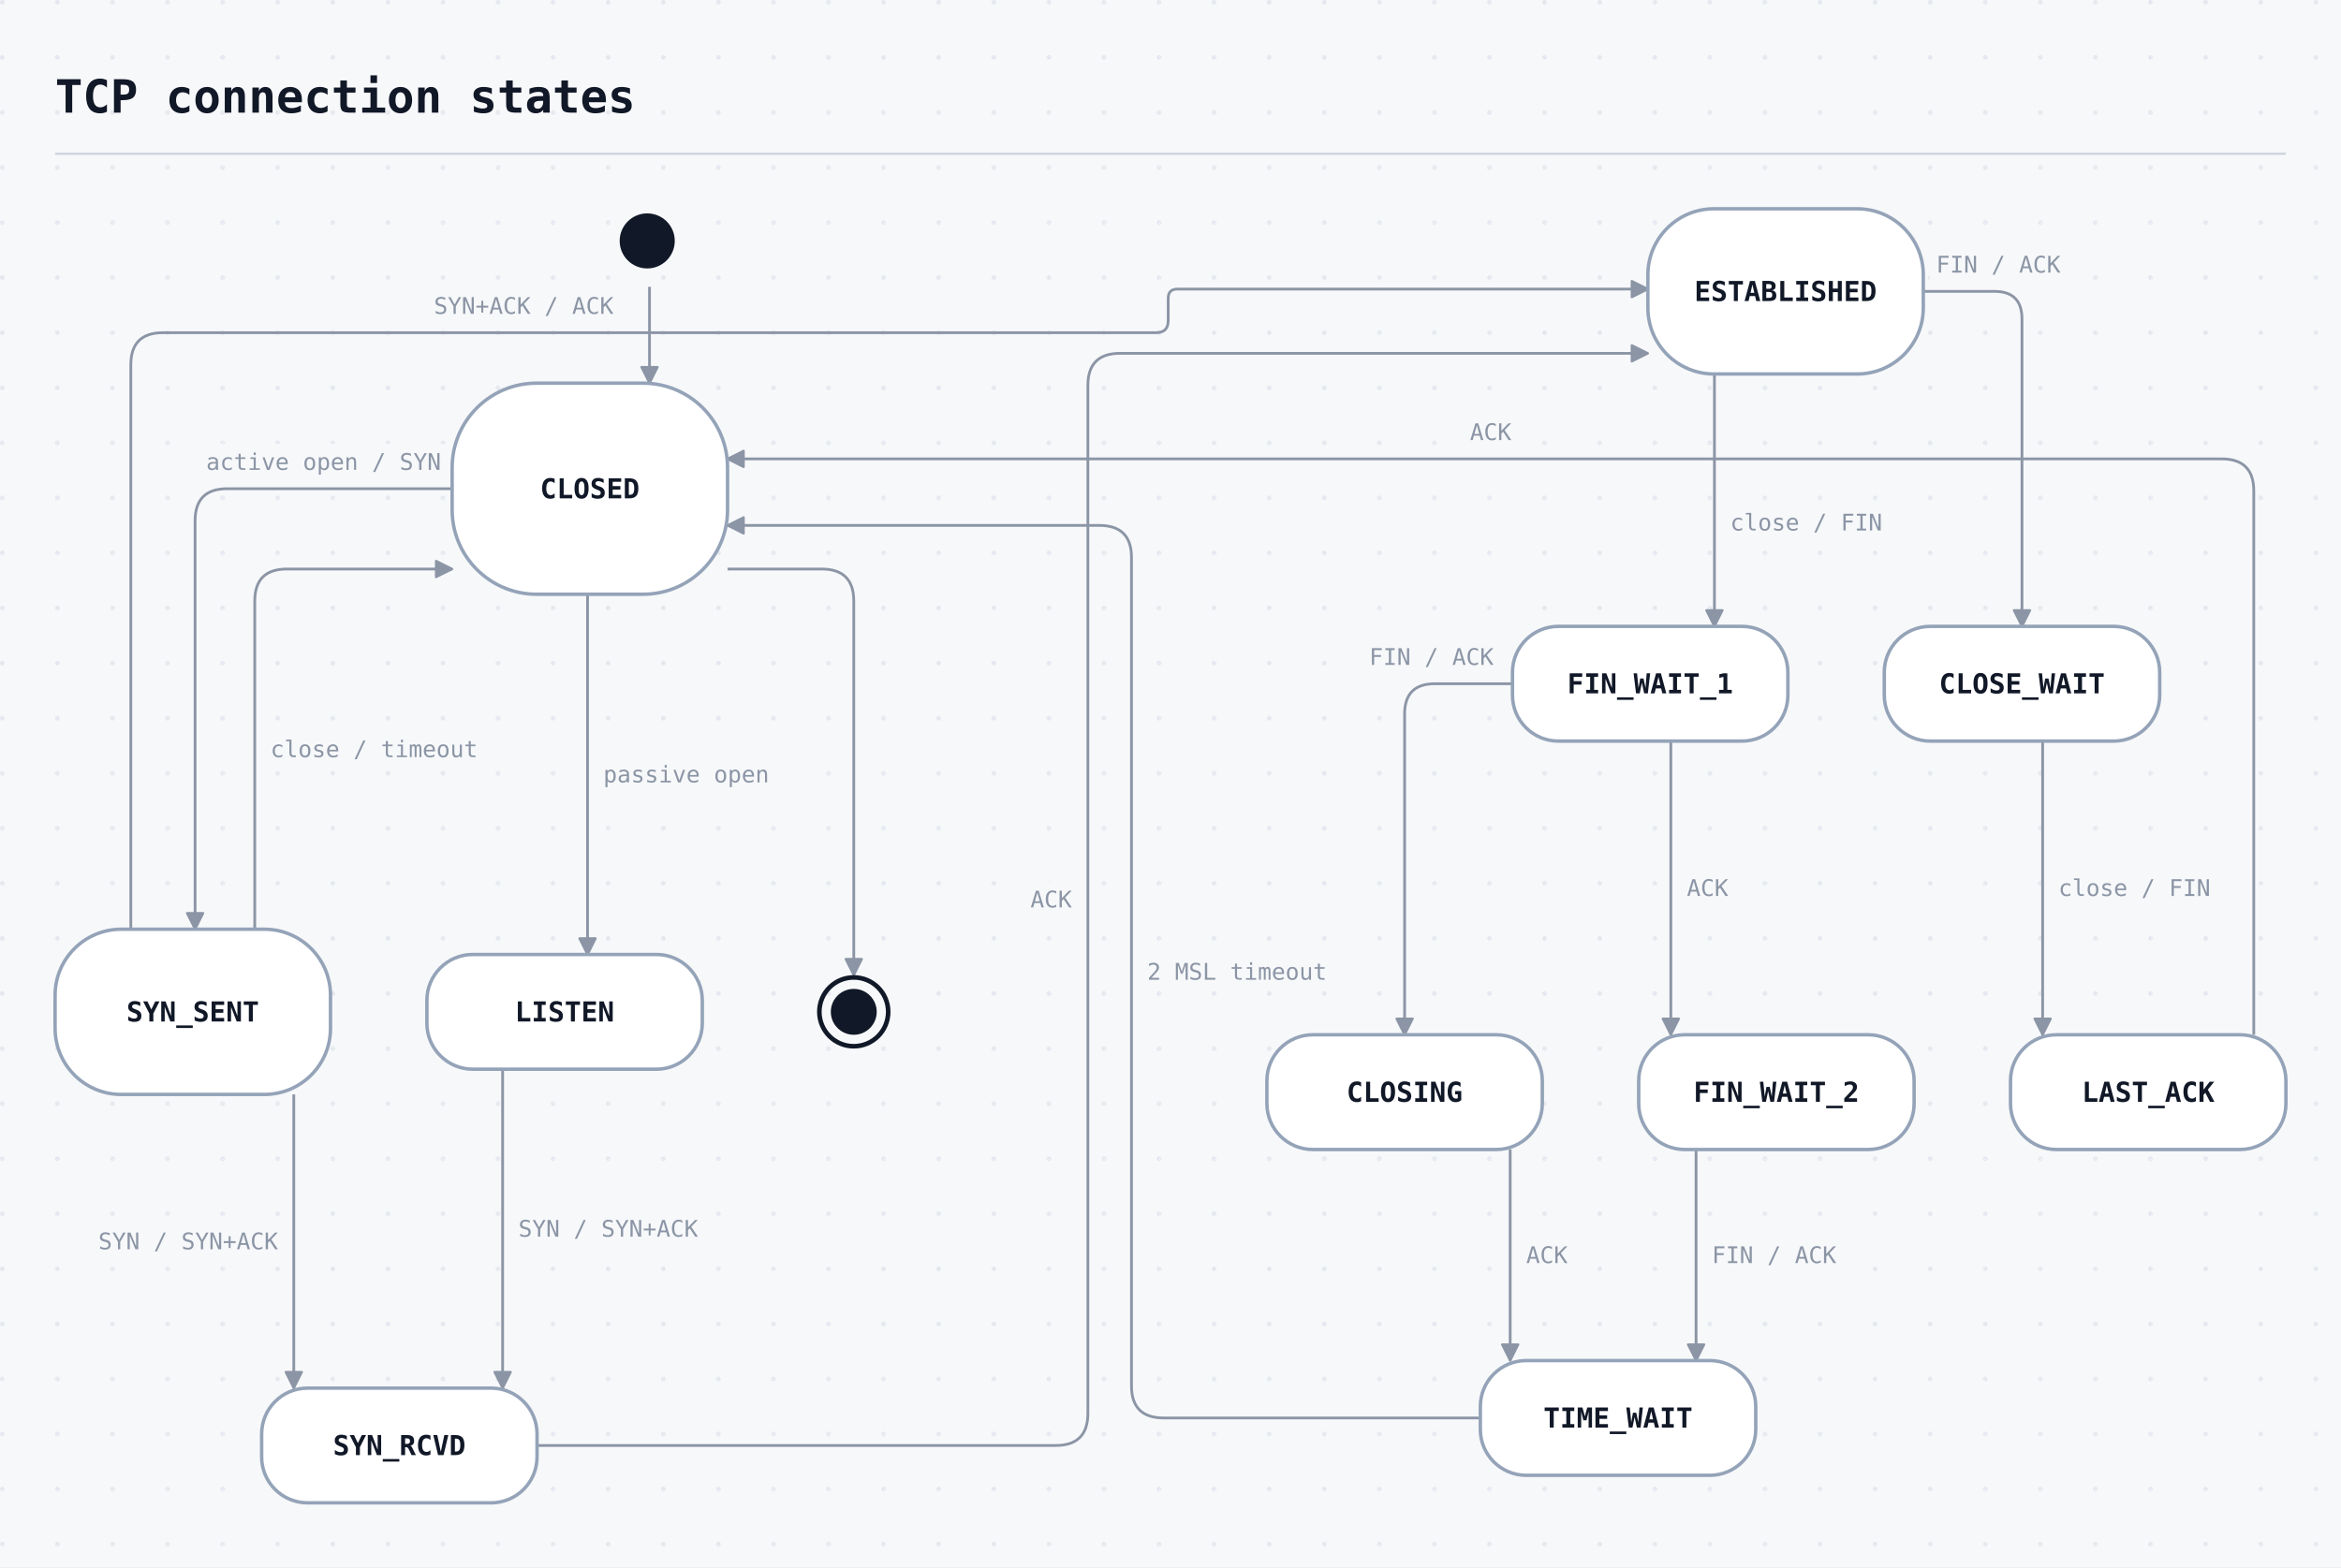
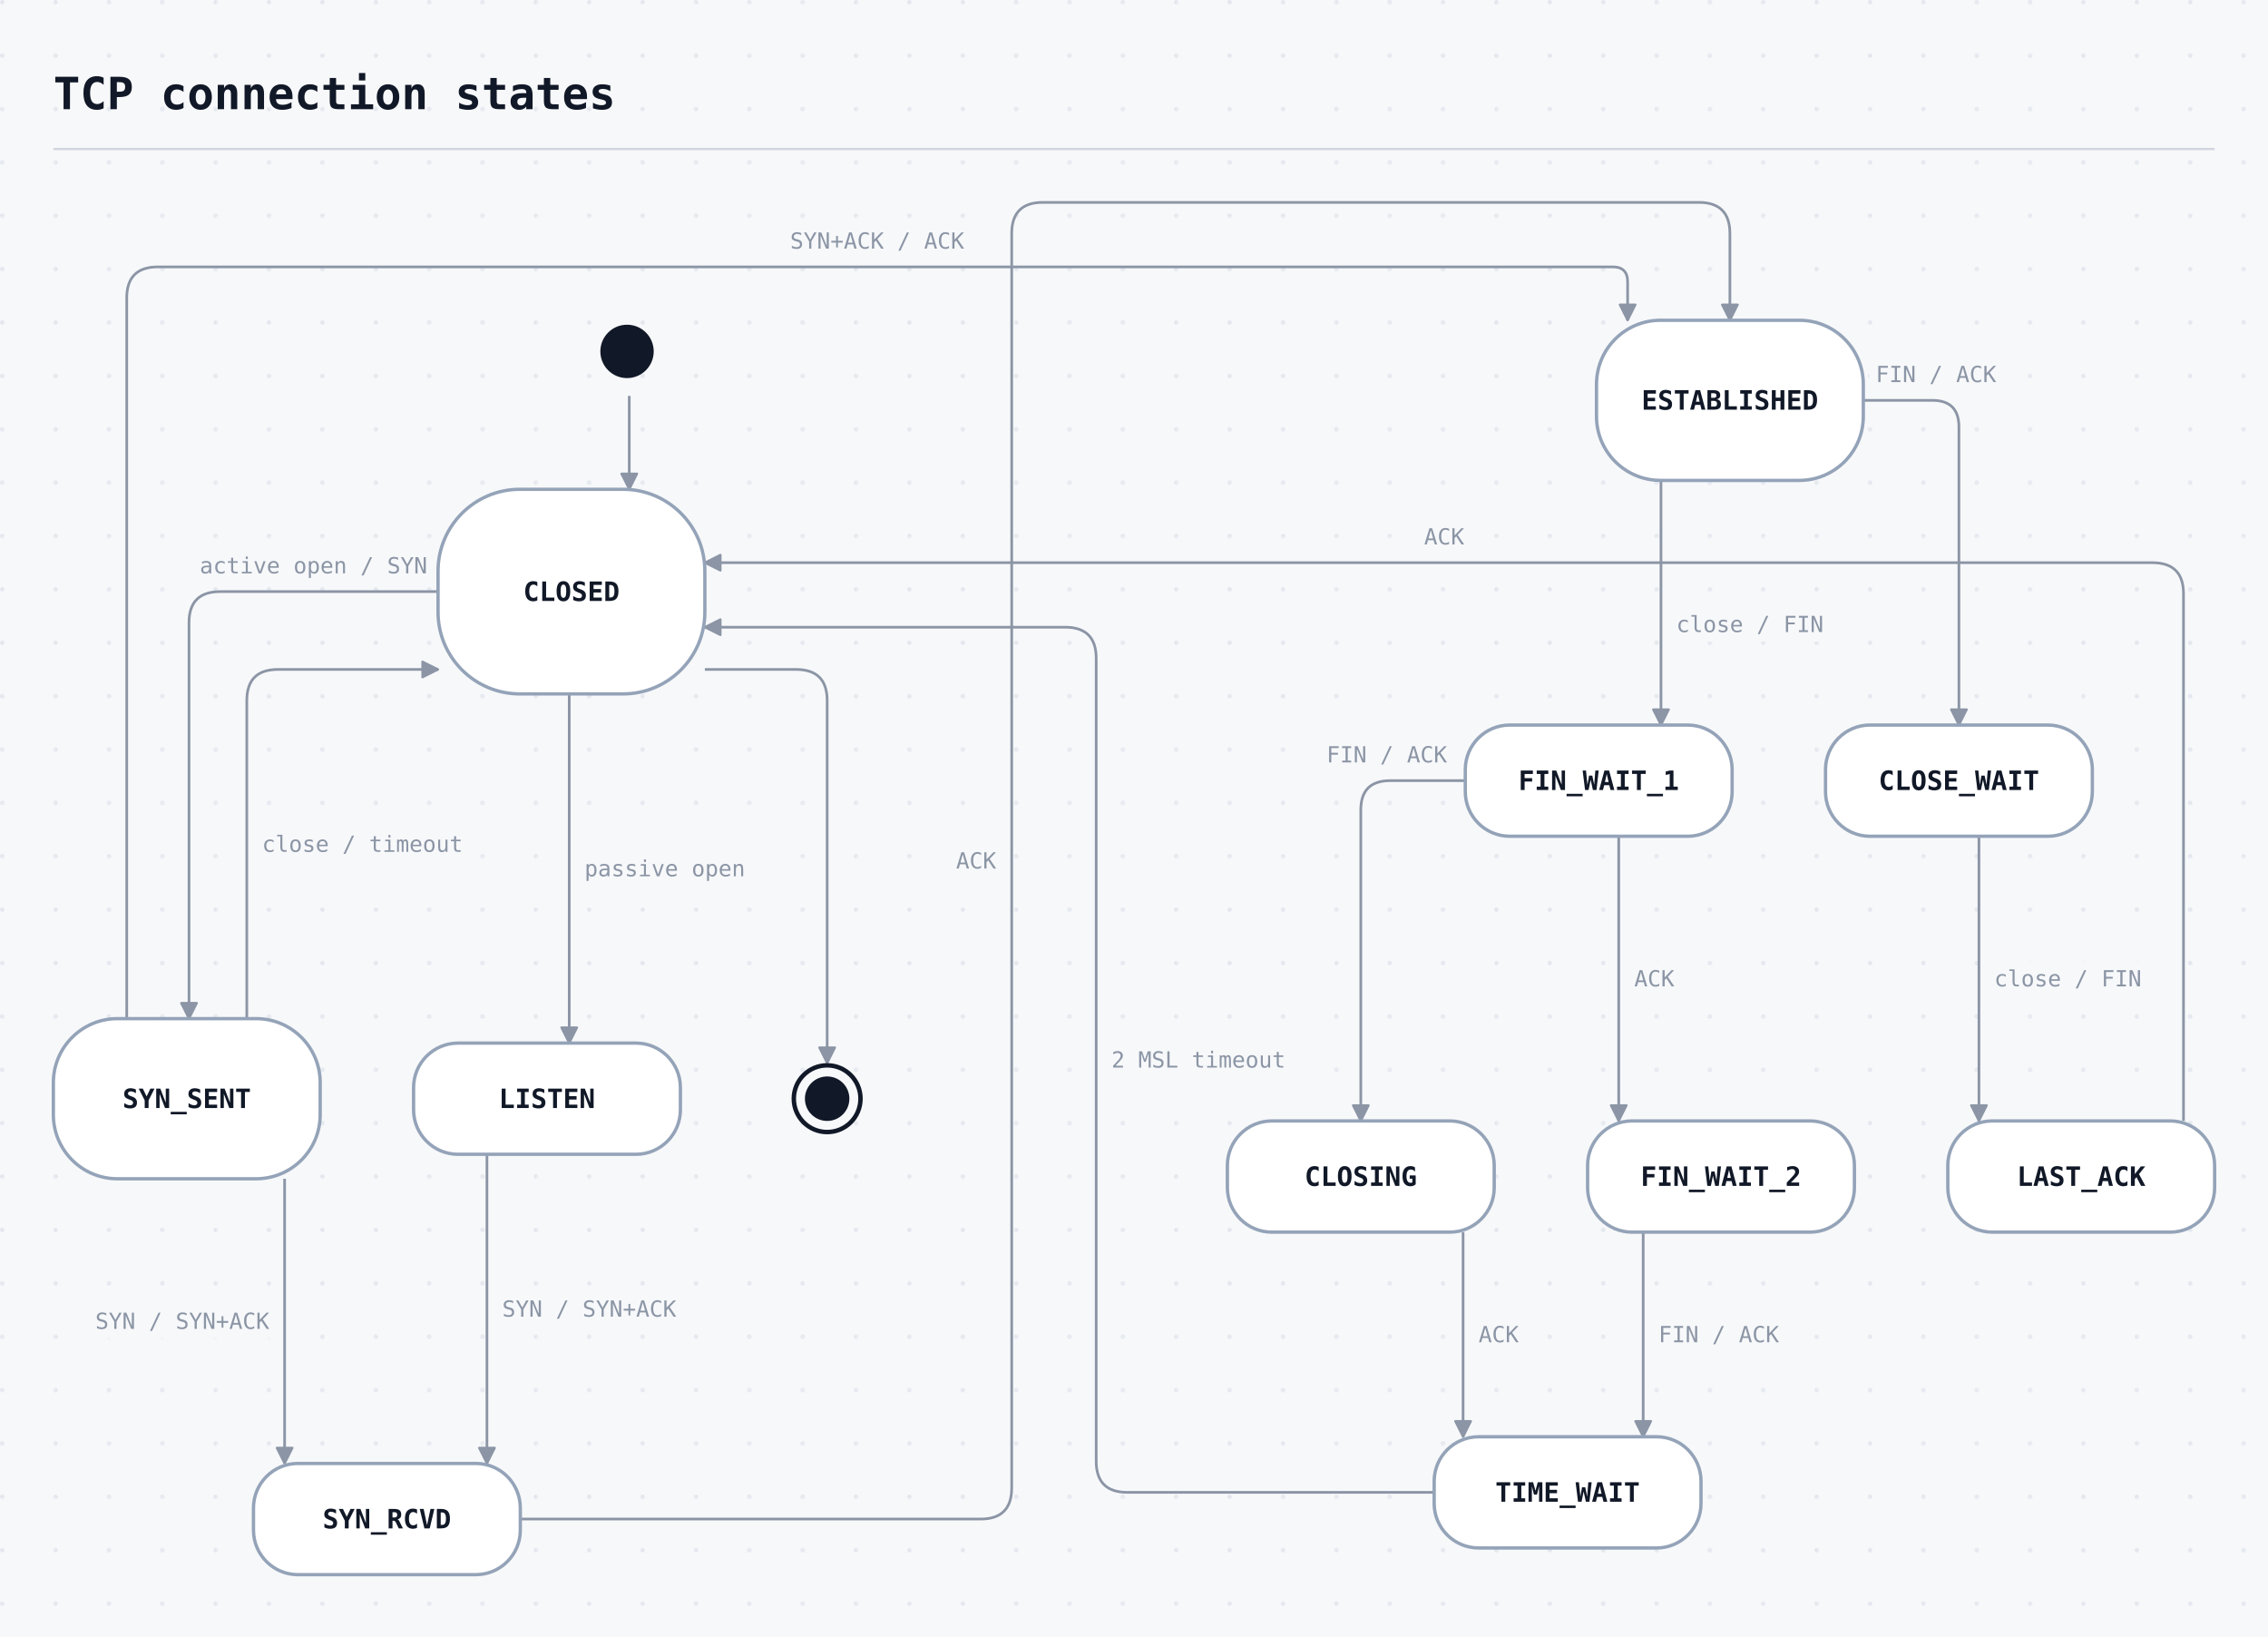
- <svg xmlns="http://www.w3.org/2000/svg" version="1.1" width="1020" height="683" viewBox="0 0 1020 683" font-family="JetBrains Mono, ui-monospace, SFMono-Regular, Menlo, Consolas, monospace">
+ <svg xmlns="http://www.w3.org/2000/svg" version="1.1" width="1020" height="736" viewBox="0 0 1020 736" font-family="JetBrains Mono, ui-monospace, SFMono-Regular, Menlo, Consolas, monospace">
  <defs>
    <pattern id="canvas-grid" width="24" height="24" patternUnits="userSpaceOnUse">
      <circle cx="1" cy="1" r="1" fill="#e3e7ed" />
    </pattern>
    <marker id="marker-arrow-0" viewBox="-1 -1 9 9" refX="7" refY="3.5" markerWidth="9" markerHeight="9" markerUnits="userSpaceOnUse" orient="auto-start-reverse">
      <path d="M0 0 L7 3.5 L0 7 Z" fill="#8b95a5" stroke="#8b95a5" stroke-width="1" stroke-linejoin="round" />
    </marker>
  </defs>
  <rect width="100%" height="100%" fill="#f7f8fa" />
  <rect width="100%" height="100%" fill="url(#canvas-grid)" />
  <text x="24.0" y="49.1" text-anchor="start" font-size="20" font-weight="bold" fill="#111827">TCP connection states</text>
-   <path d="M 283.0 125.0 L 283.0 167.0" fill="none" stroke="#8b95a5" stroke-width="1.2" marker-end="url(#marker-arrow-0)" />
-   <path d="M 256.0 259.0 L 256.0 416.0" fill="none" stroke="#8b95a5" stroke-width="1.2" marker-end="url(#marker-arrow-0)" />
-   <path d="M 197.0 213.0 L 99.0 213.0 Q 85.0 213.0 85.0 227.0 L 85.0 405.0" fill="none" stroke="#8b95a5" stroke-width="1.2" marker-end="url(#marker-arrow-0)" />
-   <path d="M 219.0 466.0 L 219.0 605.0" fill="none" stroke="#8b95a5" stroke-width="1.2" marker-end="url(#marker-arrow-0)" />
-   <path d="M 128.0 477.0 L 128.0 605.0" fill="none" stroke="#8b95a5" stroke-width="1.2" marker-end="url(#marker-arrow-0)" />
-   <path d="M 57.0 405.0 L 57.0 159.0 Q 57.0 145.0 71.0 145.0 L 503.7 145.0 Q 509.0 145.0 509.0 139.7 L 509.0 130.0 Q 509.0 126.0 513.0 126.0 L 718.0 126.0" fill="none" stroke="#8b95a5" stroke-width="1.2" marker-end="url(#marker-arrow-0)" />
-   <path d="M 234.0 630.0 L 460.0 630.0 Q 474.0 630.0 474.0 616.0 L 474.0 168.0 Q 474.0 154.0 488.0 154.0 L 718.0 154.0" fill="none" stroke="#8b95a5" stroke-width="1.2" marker-end="url(#marker-arrow-0)" />
-   <path d="M 747.0 163.0 L 747.0 273.0" fill="none" stroke="#8b95a5" stroke-width="1.2" marker-end="url(#marker-arrow-0)" />
-   <path d="M 838.0 127.0 L 869.0 127.0 Q 881.0 127.0 881.0 139.0 L 881.0 273.0" fill="none" stroke="#8b95a5" stroke-width="1.2" marker-end="url(#marker-arrow-0)" />
-   <path d="M 728.0 323.0 L 728.0 451.0" fill="none" stroke="#8b95a5" stroke-width="1.2" marker-end="url(#marker-arrow-0)" />
-   <path d="M 659.0 298.0 L 625.2 298.0 Q 612.0 298.0 612.0 311.2 L 612.0 451.0" fill="none" stroke="#8b95a5" stroke-width="1.2" marker-end="url(#marker-arrow-0)" />
-   <path d="M 739.0 501.0 L 739.0 593.0" fill="none" stroke="#8b95a5" stroke-width="1.2" marker-end="url(#marker-arrow-0)" />
-   <path d="M 658.0 501.0 L 658.0 593.0" fill="none" stroke="#8b95a5" stroke-width="1.2" marker-end="url(#marker-arrow-0)" />
-   <path d="M 890.0 323.0 L 890.0 451.0" fill="none" stroke="#8b95a5" stroke-width="1.2" marker-end="url(#marker-arrow-0)" />
-   <path d="M 982.0 451.0 L 982.0 214.0 Q 982.0 200.0 968.0 200.0 L 317.0 200.0" fill="none" stroke="#8b95a5" stroke-width="1.2" marker-end="url(#marker-arrow-0)" />
-   <path d="M 645.0 618.0 L 507.0 618.0 Q 493.0 618.0 493.0 604.0 L 493.0 243.0 Q 493.0 229.0 479.0 229.0 L 317.0 229.0" fill="none" stroke="#8b95a5" stroke-width="1.2" marker-end="url(#marker-arrow-0)" />
-   <path d="M 111.0 405.0 L 111.0 262.0 Q 111.0 248.0 125.0 248.0 L 197.0 248.0" fill="none" stroke="#8b95a5" stroke-width="1.2" marker-end="url(#marker-arrow-0)" />
-   <path d="M 317.0 248.0 L 358.0 248.0 Q 372.0 248.0 372.0 262.0 L 372.0 425.0" fill="none" stroke="#8b95a5" stroke-width="1.2" marker-end="url(#marker-arrow-0)" />
-   <circle cx="282.0" cy="105.0" r="12.0" fill="#111827" />
-   <text x="282.0" y="135.3" text-anchor="middle" font-size="12" font-weight="bold" fill="#111827">
+   <path d="M 283.0 178.0 L 283.0 220.0" fill="none" stroke="#8b95a5" stroke-width="1.2" marker-end="url(#marker-arrow-0)" />
+   <path d="M 256.0 312.0 L 256.0 469.0" fill="none" stroke="#8b95a5" stroke-width="1.2" marker-end="url(#marker-arrow-0)" />
+   <path d="M 197.0 266.0 L 99.0 266.0 Q 85.0 266.0 85.0 280.0 L 85.0 458.0" fill="none" stroke="#8b95a5" stroke-width="1.2" marker-end="url(#marker-arrow-0)" />
+   <path d="M 219.0 519.0 L 219.0 658.0" fill="none" stroke="#8b95a5" stroke-width="1.2" marker-end="url(#marker-arrow-0)" />
+   <path d="M 128.0 530.0 L 128.0 658.0" fill="none" stroke="#8b95a5" stroke-width="1.2" marker-end="url(#marker-arrow-0)" />
+   <path d="M 57.0 458.0 L 57.0 134.0 Q 57.0 120.0 71.0 120.0 L 725.3 120.0 Q 732.0 120.0 732.0 126.7 L 732.0 144.0" fill="none" stroke="#8b95a5" stroke-width="1.2" marker-end="url(#marker-arrow-0)" />
+   <path d="M 234.0 683.0 L 441.0 683.0 Q 455.0 683.0 455.0 669.0 L 455.0 105.0 Q 455.0 91.0 469.0 91.0 L 764.0 91.0 Q 778.0 91.0 778.0 105.0 L 778.0 144.0" fill="none" stroke="#8b95a5" stroke-width="1.2" marker-end="url(#marker-arrow-0)" />
+   <path d="M 747.0 216.0 L 747.0 326.0" fill="none" stroke="#8b95a5" stroke-width="1.2" marker-end="url(#marker-arrow-0)" />
+   <path d="M 838.0 180.0 L 869.0 180.0 Q 881.0 180.0 881.0 192.0 L 881.0 326.0" fill="none" stroke="#8b95a5" stroke-width="1.2" marker-end="url(#marker-arrow-0)" />
+   <path d="M 728.0 376.0 L 728.0 504.0" fill="none" stroke="#8b95a5" stroke-width="1.2" marker-end="url(#marker-arrow-0)" />
+   <path d="M 659.0 351.0 L 625.2 351.0 Q 612.0 351.0 612.0 364.2 L 612.0 504.0" fill="none" stroke="#8b95a5" stroke-width="1.2" marker-end="url(#marker-arrow-0)" />
+   <path d="M 739.0 554.0 L 739.0 646.0" fill="none" stroke="#8b95a5" stroke-width="1.2" marker-end="url(#marker-arrow-0)" />
+   <path d="M 658.0 554.0 L 658.0 646.0" fill="none" stroke="#8b95a5" stroke-width="1.2" marker-end="url(#marker-arrow-0)" />
+   <path d="M 890.0 376.0 L 890.0 504.0" fill="none" stroke="#8b95a5" stroke-width="1.2" marker-end="url(#marker-arrow-0)" />
+   <path d="M 982.0 504.0 L 982.0 267.0 Q 982.0 253.0 968.0 253.0 L 317.0 253.0" fill="none" stroke="#8b95a5" stroke-width="1.2" marker-end="url(#marker-arrow-0)" />
+   <path d="M 645.0 671.0 L 507.0 671.0 Q 493.0 671.0 493.0 657.0 L 493.0 296.0 Q 493.0 282.0 479.0 282.0 L 317.0 282.0" fill="none" stroke="#8b95a5" stroke-width="1.2" marker-end="url(#marker-arrow-0)" />
+   <path d="M 111.0 458.0 L 111.0 315.0 Q 111.0 301.0 125.0 301.0 L 197.0 301.0" fill="none" stroke="#8b95a5" stroke-width="1.2" marker-end="url(#marker-arrow-0)" />
+   <path d="M 317.0 301.0 L 358.0 301.0 Q 372.0 301.0 372.0 315.0 L 372.0 478.0" fill="none" stroke="#8b95a5" stroke-width="1.2" marker-end="url(#marker-arrow-0)" />
+   <circle cx="282.0" cy="158.0" r="12.0" fill="#111827" />
+   <text x="282.0" y="188.3" text-anchor="middle" font-size="12" font-weight="bold" fill="#111827">
    <tspan />
  </text>
-   <rect fill="#ffffff" fill-opacity="1.000" stroke="#94a3b8" stroke-width="1.5" x="197.0" y="167.0" width="120.0" height="92.0" rx="36.8" />
-   <text x="257.0" y="217.2" text-anchor="middle" font-size="12" font-weight="bold" fill="#111827">
+   <rect fill="#ffffff" fill-opacity="1.000" stroke="#94a3b8" stroke-width="1.5" x="197.0" y="220.0" width="120.0" height="92.0" rx="36.8" />
+   <text x="257.0" y="270.2" text-anchor="middle" font-size="12" font-weight="bold" fill="#111827">
    <tspan>CLOSED</tspan>
  </text>
-   <rect fill="#ffffff" fill-opacity="1.000" stroke="#94a3b8" stroke-width="1.5" x="186.0" y="416.0" width="120.0" height="50.0" rx="20.0" />
-   <text x="246.0" y="445.2" text-anchor="middle" font-size="12" font-weight="bold" fill="#111827">
+   <rect fill="#ffffff" fill-opacity="1.000" stroke="#94a3b8" stroke-width="1.5" x="186.0" y="469.0" width="120.0" height="50.0" rx="20.0" />
+   <text x="246.0" y="498.2" text-anchor="middle" font-size="12" font-weight="bold" fill="#111827">
    <tspan>LISTEN</tspan>
  </text>
-   <rect fill="#ffffff" fill-opacity="1.000" stroke="#94a3b8" stroke-width="1.5" x="24.0" y="405.0" width="120.0" height="72.0" rx="28.8" />
-   <text x="84.0" y="445.2" text-anchor="middle" font-size="12" font-weight="bold" fill="#111827">
+   <rect fill="#ffffff" fill-opacity="1.000" stroke="#94a3b8" stroke-width="1.5" x="24.0" y="458.0" width="120.0" height="72.0" rx="28.8" />
+   <text x="84.0" y="498.2" text-anchor="middle" font-size="12" font-weight="bold" fill="#111827">
    <tspan>SYN_SENT</tspan>
  </text>
-   <rect fill="#ffffff" fill-opacity="1.000" stroke="#94a3b8" stroke-width="1.5" x="114.0" y="605.0" width="120.0" height="50.0" rx="20.0" />
-   <text x="174.0" y="634.2" text-anchor="middle" font-size="12" font-weight="bold" fill="#111827">
+   <rect fill="#ffffff" fill-opacity="1.000" stroke="#94a3b8" stroke-width="1.5" x="114.0" y="658.0" width="120.0" height="50.0" rx="20.0" />
+   <text x="174.0" y="687.2" text-anchor="middle" font-size="12" font-weight="bold" fill="#111827">
    <tspan>SYN_RCVD</tspan>
  </text>
-   <rect fill="#ffffff" fill-opacity="1.000" stroke="#94a3b8" stroke-width="1.5" x="718.0" y="91.0" width="120.0" height="72.0" rx="28.8" />
-   <text x="778.0" y="131.2" text-anchor="middle" font-size="12" font-weight="bold" fill="#111827">
+   <rect fill="#ffffff" fill-opacity="1.000" stroke="#94a3b8" stroke-width="1.5" x="718.0" y="144.0" width="120.0" height="72.0" rx="28.8" />
+   <text x="778.0" y="184.2" text-anchor="middle" font-size="12" font-weight="bold" fill="#111827">
    <tspan>ESTABLISHED</tspan>
  </text>
-   <rect fill="#ffffff" fill-opacity="1.000" stroke="#94a3b8" stroke-width="1.5" x="659.0" y="273.0" width="120.0" height="50.0" rx="20.0" />
-   <text x="719.0" y="302.2" text-anchor="middle" font-size="12" font-weight="bold" fill="#111827">
+   <rect fill="#ffffff" fill-opacity="1.000" stroke="#94a3b8" stroke-width="1.5" x="659.0" y="326.0" width="120.0" height="50.0" rx="20.0" />
+   <text x="719.0" y="355.2" text-anchor="middle" font-size="12" font-weight="bold" fill="#111827">
    <tspan>FIN_WAIT_1</tspan>
  </text>
-   <rect fill="#ffffff" fill-opacity="1.000" stroke="#94a3b8" stroke-width="1.5" x="714.0" y="451.0" width="120.0" height="50.0" rx="20.0" />
-   <text x="774.0" y="480.2" text-anchor="middle" font-size="12" font-weight="bold" fill="#111827">
+   <rect fill="#ffffff" fill-opacity="1.000" stroke="#94a3b8" stroke-width="1.5" x="714.0" y="504.0" width="120.0" height="50.0" rx="20.0" />
+   <text x="774.0" y="533.2" text-anchor="middle" font-size="12" font-weight="bold" fill="#111827">
    <tspan>FIN_WAIT_2</tspan>
  </text>
-   <rect fill="#ffffff" fill-opacity="1.000" stroke="#94a3b8" stroke-width="1.5" x="552.0" y="451.0" width="120.0" height="50.0" rx="20.0" />
-   <text x="612.0" y="480.2" text-anchor="middle" font-size="12" font-weight="bold" fill="#111827">
+   <rect fill="#ffffff" fill-opacity="1.000" stroke="#94a3b8" stroke-width="1.5" x="552.0" y="504.0" width="120.0" height="50.0" rx="20.0" />
+   <text x="612.0" y="533.2" text-anchor="middle" font-size="12" font-weight="bold" fill="#111827">
    <tspan>CLOSING</tspan>
  </text>
-   <rect fill="#ffffff" fill-opacity="1.000" stroke="#94a3b8" stroke-width="1.5" x="645.0" y="593.0" width="120.0" height="50.0" rx="20.0" />
-   <text x="705.0" y="622.2" text-anchor="middle" font-size="12" font-weight="bold" fill="#111827">
+   <rect fill="#ffffff" fill-opacity="1.000" stroke="#94a3b8" stroke-width="1.5" x="645.0" y="646.0" width="120.0" height="50.0" rx="20.0" />
+   <text x="705.0" y="675.2" text-anchor="middle" font-size="12" font-weight="bold" fill="#111827">
    <tspan>TIME_WAIT</tspan>
  </text>
-   <rect fill="#ffffff" fill-opacity="1.000" stroke="#94a3b8" stroke-width="1.5" x="821.0" y="273.0" width="120.0" height="50.0" rx="20.0" />
-   <text x="881.0" y="302.2" text-anchor="middle" font-size="12" font-weight="bold" fill="#111827">
+   <rect fill="#ffffff" fill-opacity="1.000" stroke="#94a3b8" stroke-width="1.5" x="821.0" y="326.0" width="120.0" height="50.0" rx="20.0" />
+   <text x="881.0" y="355.2" text-anchor="middle" font-size="12" font-weight="bold" fill="#111827">
    <tspan>CLOSE_WAIT</tspan>
  </text>
-   <rect fill="#ffffff" fill-opacity="1.000" stroke="#94a3b8" stroke-width="1.5" x="876.0" y="451.0" width="120.0" height="50.0" rx="20.0" />
-   <text x="936.0" y="480.2" text-anchor="middle" font-size="12" font-weight="bold" fill="#111827">
+   <rect fill="#ffffff" fill-opacity="1.000" stroke="#94a3b8" stroke-width="1.5" x="876.0" y="504.0" width="120.0" height="50.0" rx="20.0" />
+   <text x="936.0" y="533.2" text-anchor="middle" font-size="12" font-weight="bold" fill="#111827">
    <tspan>LAST_ACK</tspan>
  </text>
-   <circle cx="372.0" cy="441.0" r="15.0" fill="none" stroke="#111827" stroke-width="2" />
-   <circle cx="372.0" cy="441.0" r="10.0" fill="#111827" />
-   <text x="372.0" y="473.3" text-anchor="middle" font-size="12" font-weight="bold" fill="#111827">
+   <circle cx="372.0" cy="494.0" r="15.0" fill="none" stroke="#111827" stroke-width="2" />
+   <circle cx="372.0" cy="494.0" r="10.0" fill="#111827" />
+   <text x="372.0" y="526.3" text-anchor="middle" font-size="12" font-weight="bold" fill="#111827">
    <tspan />
  </text>
-   <rect x="260.0" y="329.8" width="78.0" height="15.5" rx="2" fill="#f7f8fa" />
-   <text x="299.0" y="341.0" text-anchor="middle" font-size="10" fill="#8b95a5">passive open</text>
-   <rect x="87.0" y="193.5" width="108.0" height="15.5" rx="2" fill="#f7f8fa" />
-   <text x="141.0" y="204.8" text-anchor="middle" font-size="10" fill="#8b95a5">active open / SYN</text>
-   <rect x="223.0" y="527.8" width="84.0" height="15.5" rx="2" fill="#f7f8fa" />
-   <text x="265.0" y="539.0" text-anchor="middle" font-size="10" fill="#8b95a5">SYN / SYN+ACK</text>
-   <rect x="40.0" y="533.2" width="84.0" height="15.5" rx="2" fill="#f7f8fa" />
-   <text x="82.0" y="544.5" text-anchor="middle" font-size="10" fill="#8b95a5">SYN / SYN+ACK</text>
-   <rect x="186.2" y="125.5" width="84.0" height="15.5" rx="2" fill="#f7f8fa" />
-   <text x="228.2" y="136.8" text-anchor="middle" font-size="10" fill="#8b95a5">SYN+ACK / ACK</text>
-   <rect x="446.0" y="384.2" width="24.0" height="15.5" rx="2" fill="#f7f8fa" />
-   <text x="458.0" y="395.5" text-anchor="middle" font-size="10" fill="#8b95a5">ACK</text>
-   <rect x="751.0" y="220.0" width="72.0" height="15.5" rx="2" fill="#f7f8fa" />
-   <text x="787.0" y="231.2" text-anchor="middle" font-size="10" fill="#8b95a5">close / FIN</text>
-   <rect x="840.7" y="107.5" width="60.0" height="15.5" rx="2" fill="#f7f8fa" />
-   <text x="870.7" y="118.8" text-anchor="middle" font-size="10" fill="#8b95a5">FIN / ACK</text>
-   <rect x="732.0" y="379.2" width="24.0" height="15.5" rx="2" fill="#f7f8fa" />
-   <text x="744.0" y="390.5" text-anchor="middle" font-size="10" fill="#8b95a5">ACK</text>
-   <rect x="593.7" y="278.5" width="60.0" height="15.5" rx="2" fill="#f7f8fa" />
-   <text x="623.7" y="289.8" text-anchor="middle" font-size="10" fill="#8b95a5">FIN / ACK</text>
-   <rect x="743.0" y="539.2" width="60.0" height="15.5" rx="2" fill="#f7f8fa" />
-   <text x="773.0" y="550.5" text-anchor="middle" font-size="10" fill="#8b95a5">FIN / ACK</text>
-   <rect x="662.0" y="539.2" width="24.0" height="15.5" rx="2" fill="#f7f8fa" />
-   <text x="674.0" y="550.5" text-anchor="middle" font-size="10" fill="#8b95a5">ACK</text>
-   <rect x="894.0" y="379.2" width="72.0" height="15.5" rx="2" fill="#f7f8fa" />
-   <text x="930.0" y="390.5" text-anchor="middle" font-size="10" fill="#8b95a5">close / FIN</text>
-   <rect x="637.5" y="180.5" width="24.0" height="15.5" rx="2" fill="#f7f8fa" />
-   <text x="649.5" y="191.8" text-anchor="middle" font-size="10" fill="#8b95a5">ACK</text>
-   <rect x="497.0" y="415.8" width="84.0" height="15.5" rx="2" fill="#f7f8fa" />
-   <text x="539.0" y="427.0" text-anchor="middle" font-size="10" fill="#8b95a5">2 MSL timeout</text>
-   <rect x="115.0" y="318.8" width="96.0" height="15.5" rx="2" fill="#f7f8fa" />
-   <text x="163.0" y="330.0" text-anchor="middle" font-size="10" fill="#8b95a5">close / timeout</text>
+   <rect x="260.0" y="382.8" width="78.0" height="15.5" rx="2" fill="#f7f8fa" />
+   <text x="299.0" y="394.0" text-anchor="middle" font-size="10" fill="#8b95a5">passive open</text>
+   <rect x="87.0" y="246.5" width="108.0" height="15.5" rx="2" fill="#f7f8fa" />
+   <text x="141.0" y="257.8" text-anchor="middle" font-size="10" fill="#8b95a5">active open / SYN</text>
+   <rect x="223.0" y="580.8" width="84.0" height="15.5" rx="2" fill="#f7f8fa" />
+   <text x="265.0" y="592.0" text-anchor="middle" font-size="10" fill="#8b95a5">SYN / SYN+ACK</text>
+   <rect x="40.0" y="586.2" width="84.0" height="15.5" rx="2" fill="#f7f8fa" />
+   <text x="82.0" y="597.5" text-anchor="middle" font-size="10" fill="#8b95a5">SYN / SYN+ACK</text>
+   <rect x="352.5" y="100.5" width="84.0" height="15.5" rx="2" fill="#f7f8fa" />
+   <text x="394.5" y="111.8" text-anchor="middle" font-size="10" fill="#8b95a5">SYN+ACK / ACK</text>
+   <rect x="427.0" y="379.2" width="24.0" height="15.5" rx="2" fill="#f7f8fa" />
+   <text x="439.0" y="390.5" text-anchor="middle" font-size="10" fill="#8b95a5">ACK</text>
+   <rect x="751.0" y="273.0" width="72.0" height="15.5" rx="2" fill="#f7f8fa" />
+   <text x="787.0" y="284.2" text-anchor="middle" font-size="10" fill="#8b95a5">close / FIN</text>
+   <rect x="840.7" y="160.5" width="60.0" height="15.5" rx="2" fill="#f7f8fa" />
+   <text x="870.7" y="171.8" text-anchor="middle" font-size="10" fill="#8b95a5">FIN / ACK</text>
+   <rect x="732.0" y="432.2" width="24.0" height="15.5" rx="2" fill="#f7f8fa" />
+   <text x="744.0" y="443.5" text-anchor="middle" font-size="10" fill="#8b95a5">ACK</text>
+   <rect x="593.7" y="331.5" width="60.0" height="15.5" rx="2" fill="#f7f8fa" />
+   <text x="623.7" y="342.8" text-anchor="middle" font-size="10" fill="#8b95a5">FIN / ACK</text>
+   <rect x="743.0" y="592.2" width="60.0" height="15.5" rx="2" fill="#f7f8fa" />
+   <text x="773.0" y="603.5" text-anchor="middle" font-size="10" fill="#8b95a5">FIN / ACK</text>
+   <rect x="662.0" y="592.2" width="24.0" height="15.5" rx="2" fill="#f7f8fa" />
+   <text x="674.0" y="603.5" text-anchor="middle" font-size="10" fill="#8b95a5">ACK</text>
+   <rect x="894.0" y="432.2" width="72.0" height="15.5" rx="2" fill="#f7f8fa" />
+   <text x="930.0" y="443.5" text-anchor="middle" font-size="10" fill="#8b95a5">close / FIN</text>
+   <rect x="637.5" y="233.5" width="24.0" height="15.5" rx="2" fill="#f7f8fa" />
+   <text x="649.5" y="244.8" text-anchor="middle" font-size="10" fill="#8b95a5">ACK</text>
+   <rect x="497.0" y="468.8" width="84.0" height="15.5" rx="2" fill="#f7f8fa" />
+   <text x="539.0" y="480.0" text-anchor="middle" font-size="10" fill="#8b95a5">2 MSL timeout</text>
+   <rect x="115.0" y="371.8" width="96.0" height="15.5" rx="2" fill="#f7f8fa" />
+   <text x="163.0" y="383.0" text-anchor="middle" font-size="10" fill="#8b95a5">close / timeout</text>
  <line x1="24.0" y1="67.0" x2="996.0" y2="67.0" stroke="#d0d5de" stroke-width="1" />
</svg>
